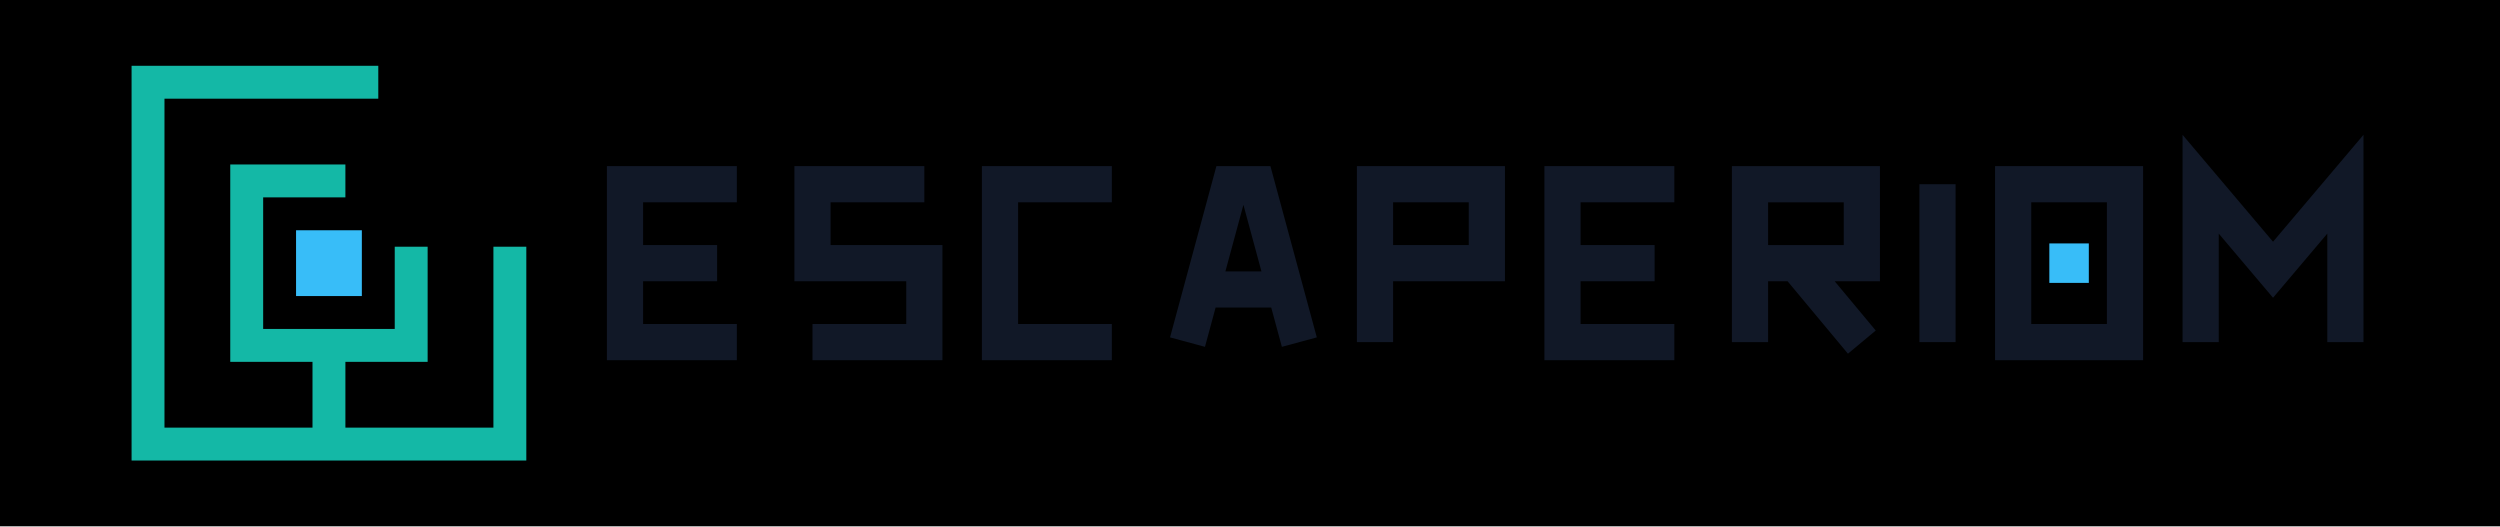
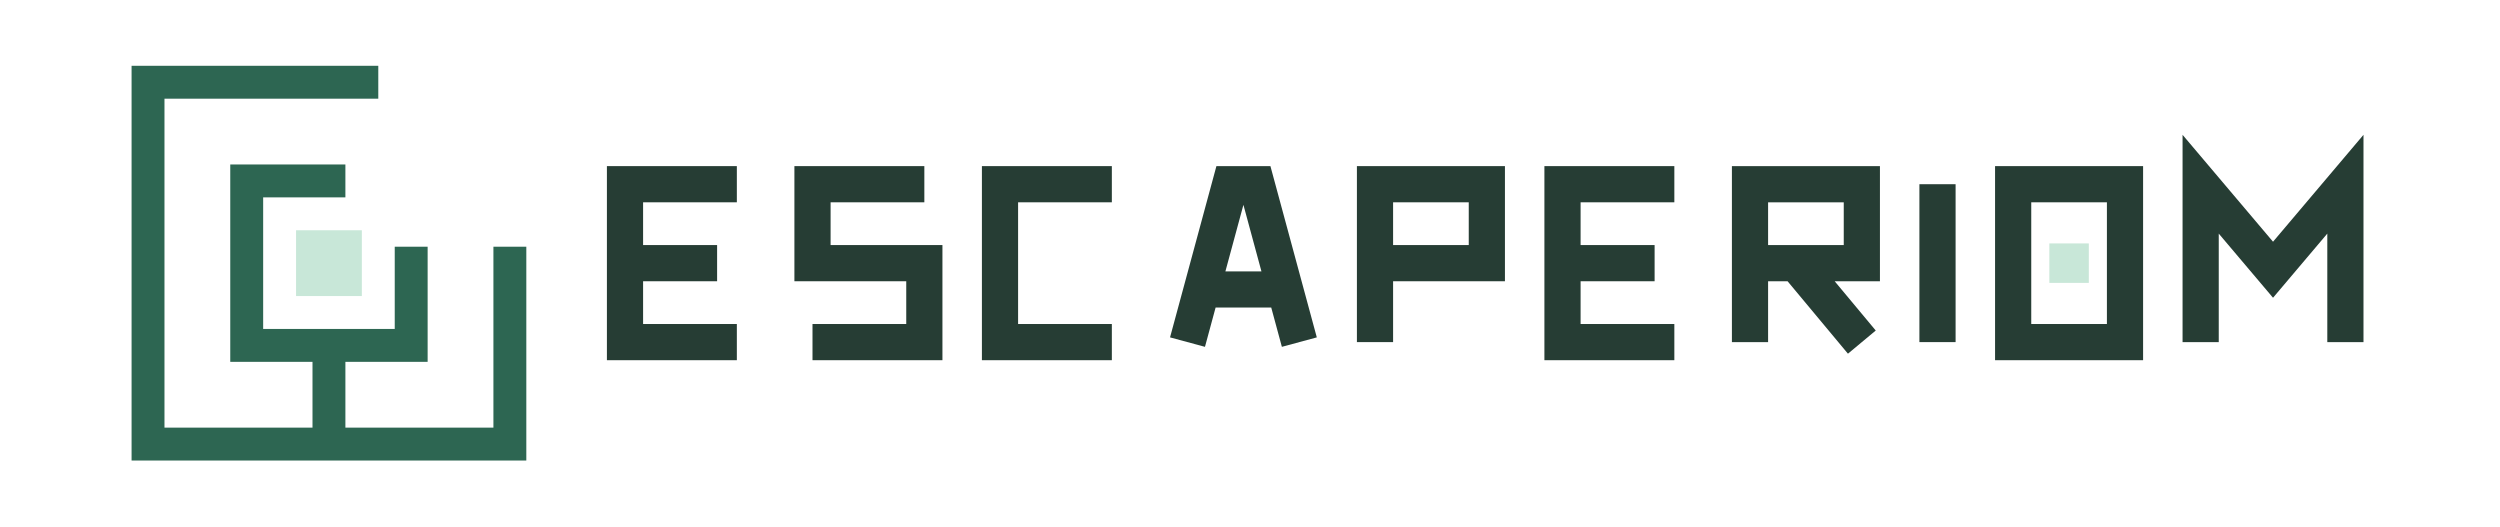
<svg xmlns="http://www.w3.org/2000/svg" viewBox="0 0 760 160" role="img" aria-label="ESCAPERIOM">
-   <rect width="760" height="160" />
+   <rect width="760" height="160" fill="none" />
  <g transform="translate(40,20)" fill="none" stroke-width="10" stroke-linecap="butt" stroke-linejoin="miter">
-     <path d="M75 5 H5 V115 H115 V55" stroke="#14B8A6" />
-     <path d="M85 55 V85 H35 V35 H65" stroke="#14B8A6" />
-     <path d="M60 85 V115" stroke="#14B8A6" />
-     <rect x="50" y="50" width="20" height="20" fill="#38BDF8" stroke="none" />
+     <path d="M75 5 H5 V115 H115 V55" stroke="#2D6652" />
+     <path d="M85 55 V85 H35 V35 H65" stroke="#2D6652" />
+     <path d="M60 85 V115" stroke="#2D6652" />
+     <rect x="50" y="50" width="20" height="20" fill="#C8E7D8" stroke="none" />
  </g>
-   <g transform="translate(0,20)" fill="none" stroke="#111827" stroke-width="11" stroke-linecap="butt" stroke-linejoin="miter" stroke-miterlimit="4">
+   <g transform="translate(0,20)" fill="none" stroke="#263D34" stroke-width="11" stroke-linecap="butt" stroke-linejoin="miter" stroke-miterlimit="4">
    <path d="M224 36 H190 V84 H224 M190 60 H218" />
    <path d="M281 36 H247 V60 H281 V84 H247" />
    <path d="M338 36 H304 V84 H338" />
    <path d="M361 84 L374 36 H382 L395 84 M367 68 H389" />
    <path d="M418 84 V36 H452 V60 H418" />
    <path d="M509 36 H475 V84 H509 M475 60 H503" />
    <path d="M532 84 V36 H566 V60 H532 M546 60 L566 84" />
    <path d="M589 36 V84" />
    <rect x="612" y="36" width="34" height="48" />
-     <rect x="623" y="54" width="12" height="12" fill="#38BDF8" stroke="none" />
+     <rect x="623" y="54" width="12" height="12" fill="#C8E7D8" stroke="none" />
    <path d="M669 84 V36 L691 62 L713 36 V84" />
  </g>
</svg>
